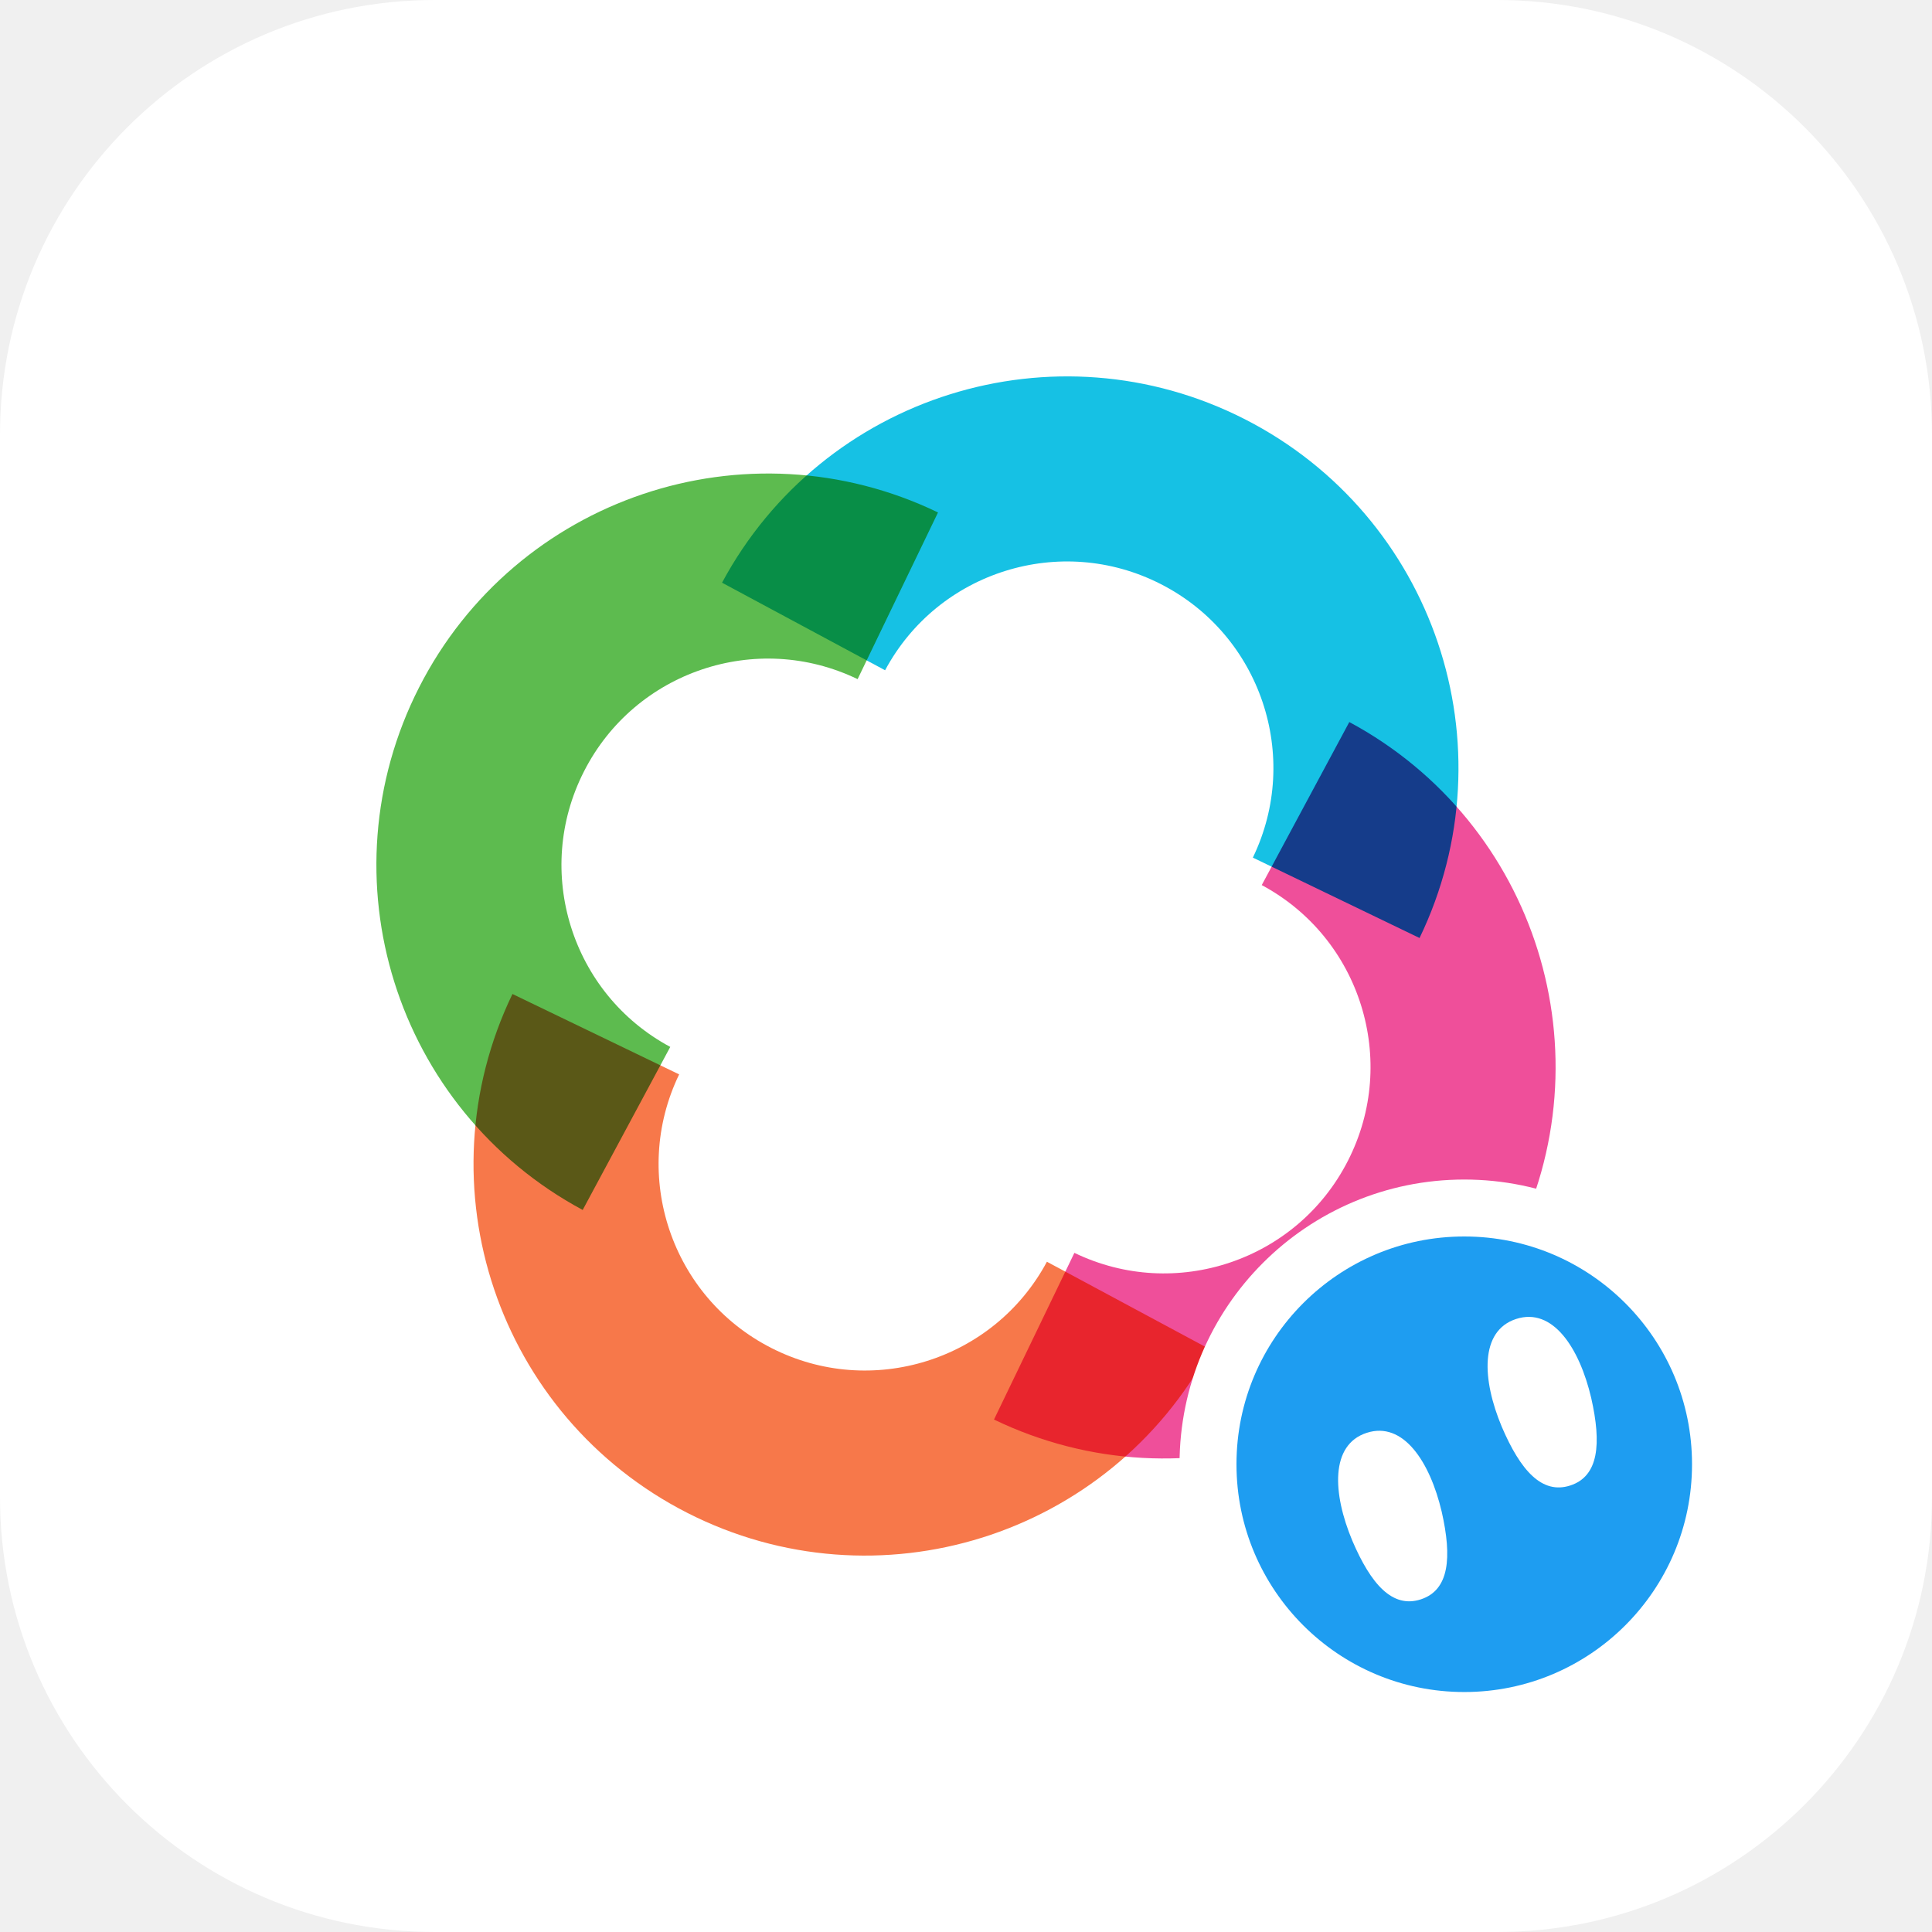
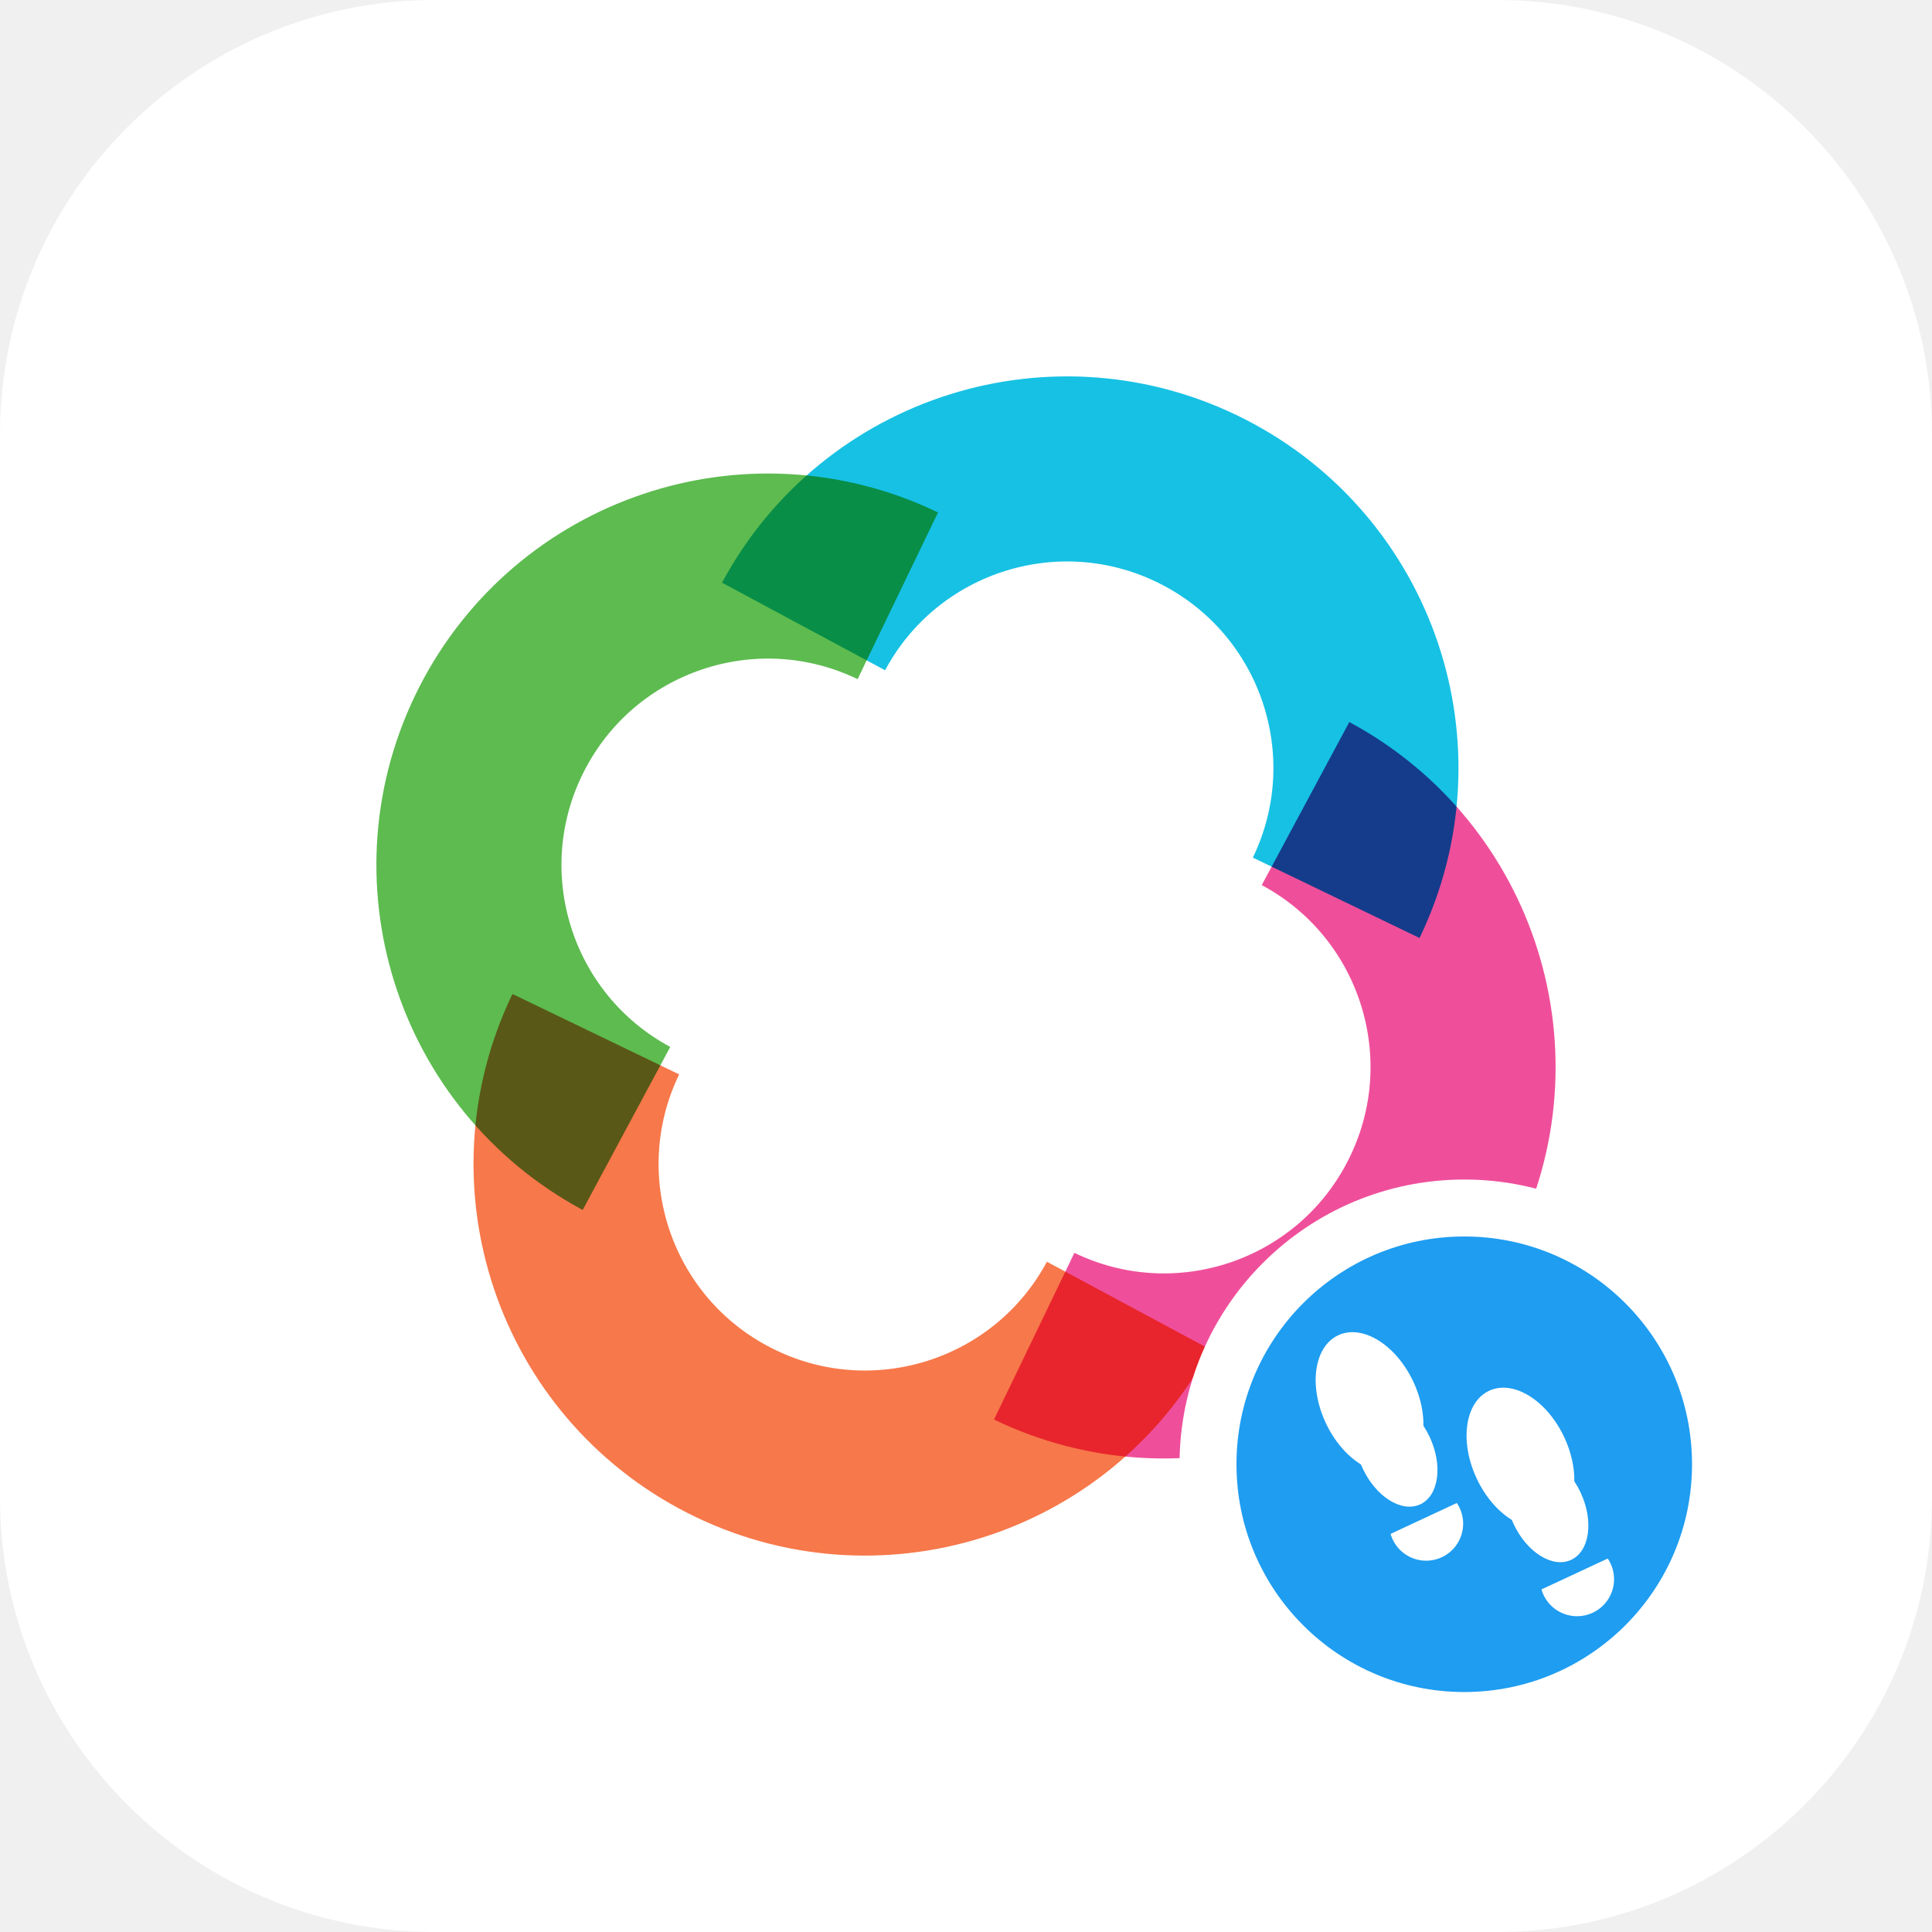
<svg xmlns="http://www.w3.org/2000/svg" width="1024" height="1024" viewBox="0 0 1024 1024">
  <rect width="1024" height="1024" rx="230.4" fill="#FFFFFF" />
  <g transform="translate(512 512) scale(3.77263) translate(-100 -100)">
    <g fill="none" stroke-width="26" stroke-linecap="butt">
      <path d="M52.30 122.82A42 42 0 0 1 90.42 47.99" stroke="#5DBB4F" style="mix-blend-mode:multiply" />
      <path d="M77.18 52.30A42 42 0 0 1 152.01 90.42" stroke="#16C1E4" style="mix-blend-mode:multiply" />
      <path d="M147.70 77.18A42 42 0 0 1 109.58 152.01" stroke="#EF4F9A" style="mix-blend-mode:multiply" />
      <path d="M122.82 147.70A42 42 0 0 1 47.99 109.58" stroke="#F7784A" style="mix-blend-mode:multiply" />
    </g>
    <circle cx="170" cy="170" r="36" fill="#1E9DF1" stroke="#FFFFFF" stroke-width="8" />
-     <path fill="#FFFFFF" transform="translate(160 177) rotate(-18) scale(0.6)" d="M0 -20C9 -20 12 -9 11 3C10 14 7 21 0 21C-7 21 -10 14 -11 3C-12 -9 -9 -20 0 -20Z" />
-     <path fill="#FFFFFF" transform="translate(181 161) rotate(-18) scale(0.6)" d="M0 -20C9 -20 12 -9 11 3C10 14 7 21 0 21C-7 21 -10 14 -11 3C-12 -9 -9 -20 0 -20Z" />
+     <g fill="#FFFFFF" transform="translate(180.6 174.9) rotate(-25) scale(0.8)">
+       <ellipse cx="0" cy="-8" rx="8.5" ry="13" />
+       <ellipse cx="0.5" cy="2" rx="6.5" ry="10" />
+       <path d="M6.42 14.5A6.5 6.5 0 1 1 -6.42 14.5Z" />
+     </g>
+     <g fill="#FFFFFF" transform="translate(159.4 167.1) rotate(-25) scale(0.8)">
+       <ellipse cx="0" cy="-8" rx="8.5" ry="13" />
+       <ellipse cx="0.5" cy="2" rx="6.5" ry="10" />
+       <path d="M6.42 14.5A6.5 6.5 0 1 1 -6.42 14.5Z" />
+     </g>
  </g>
</svg>
